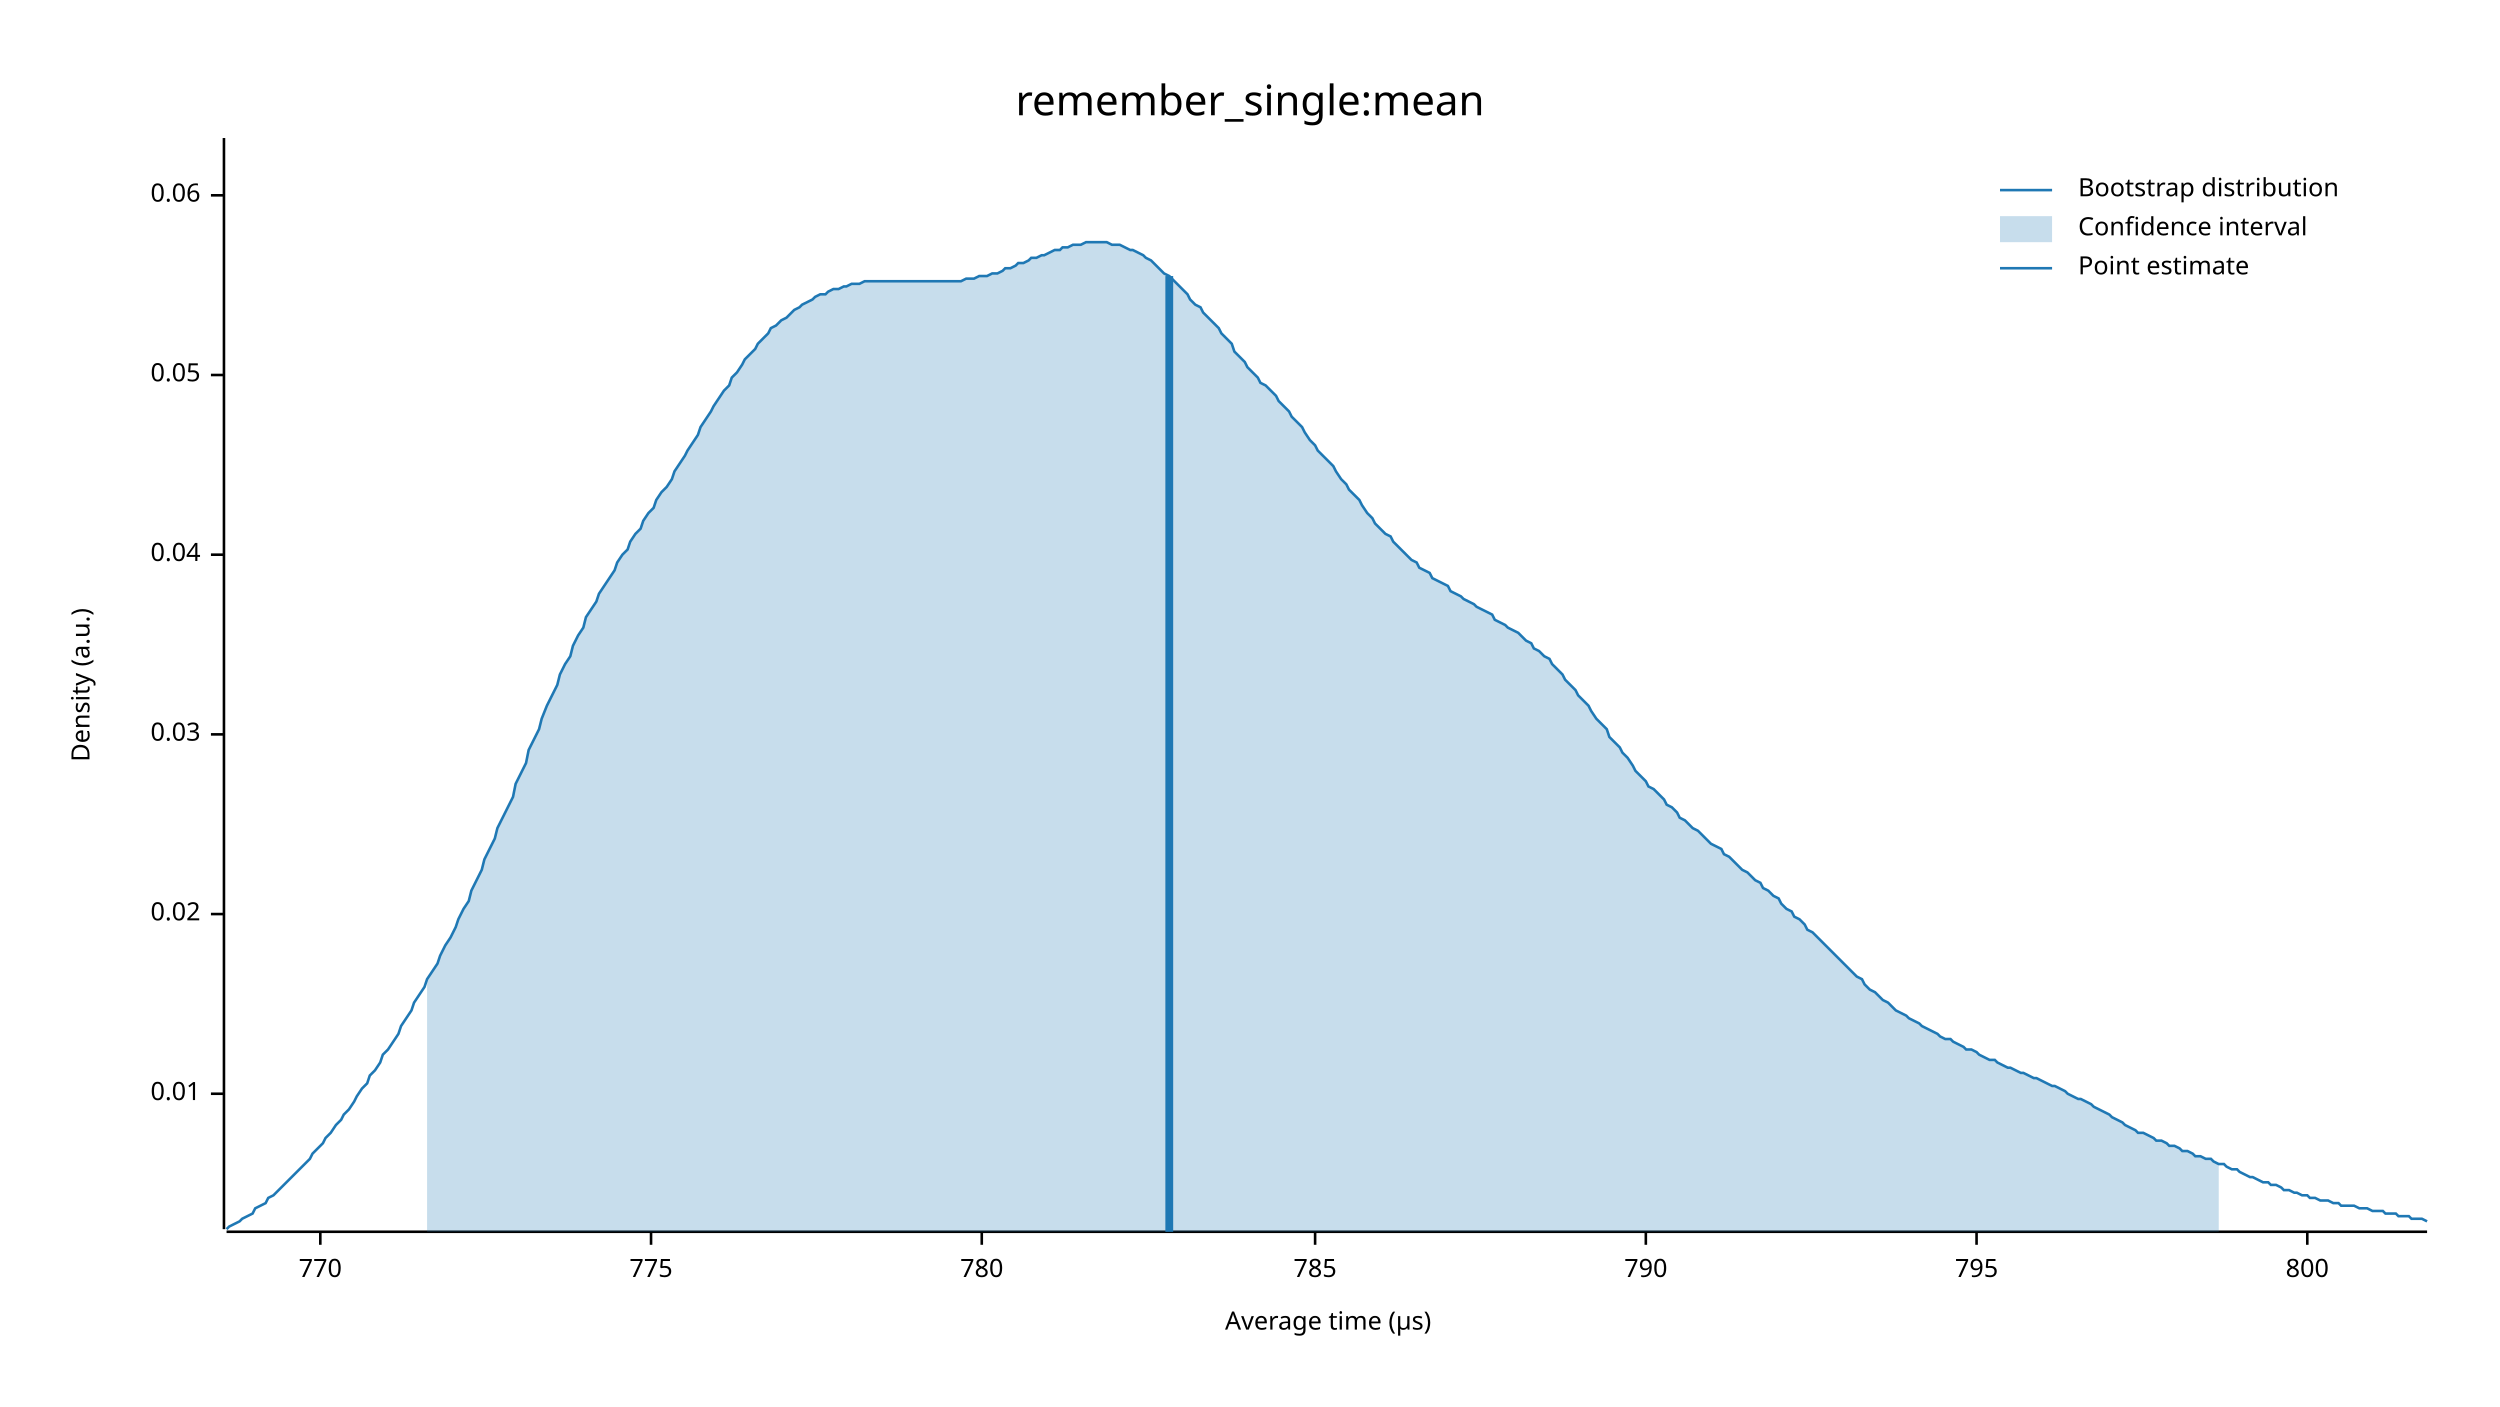
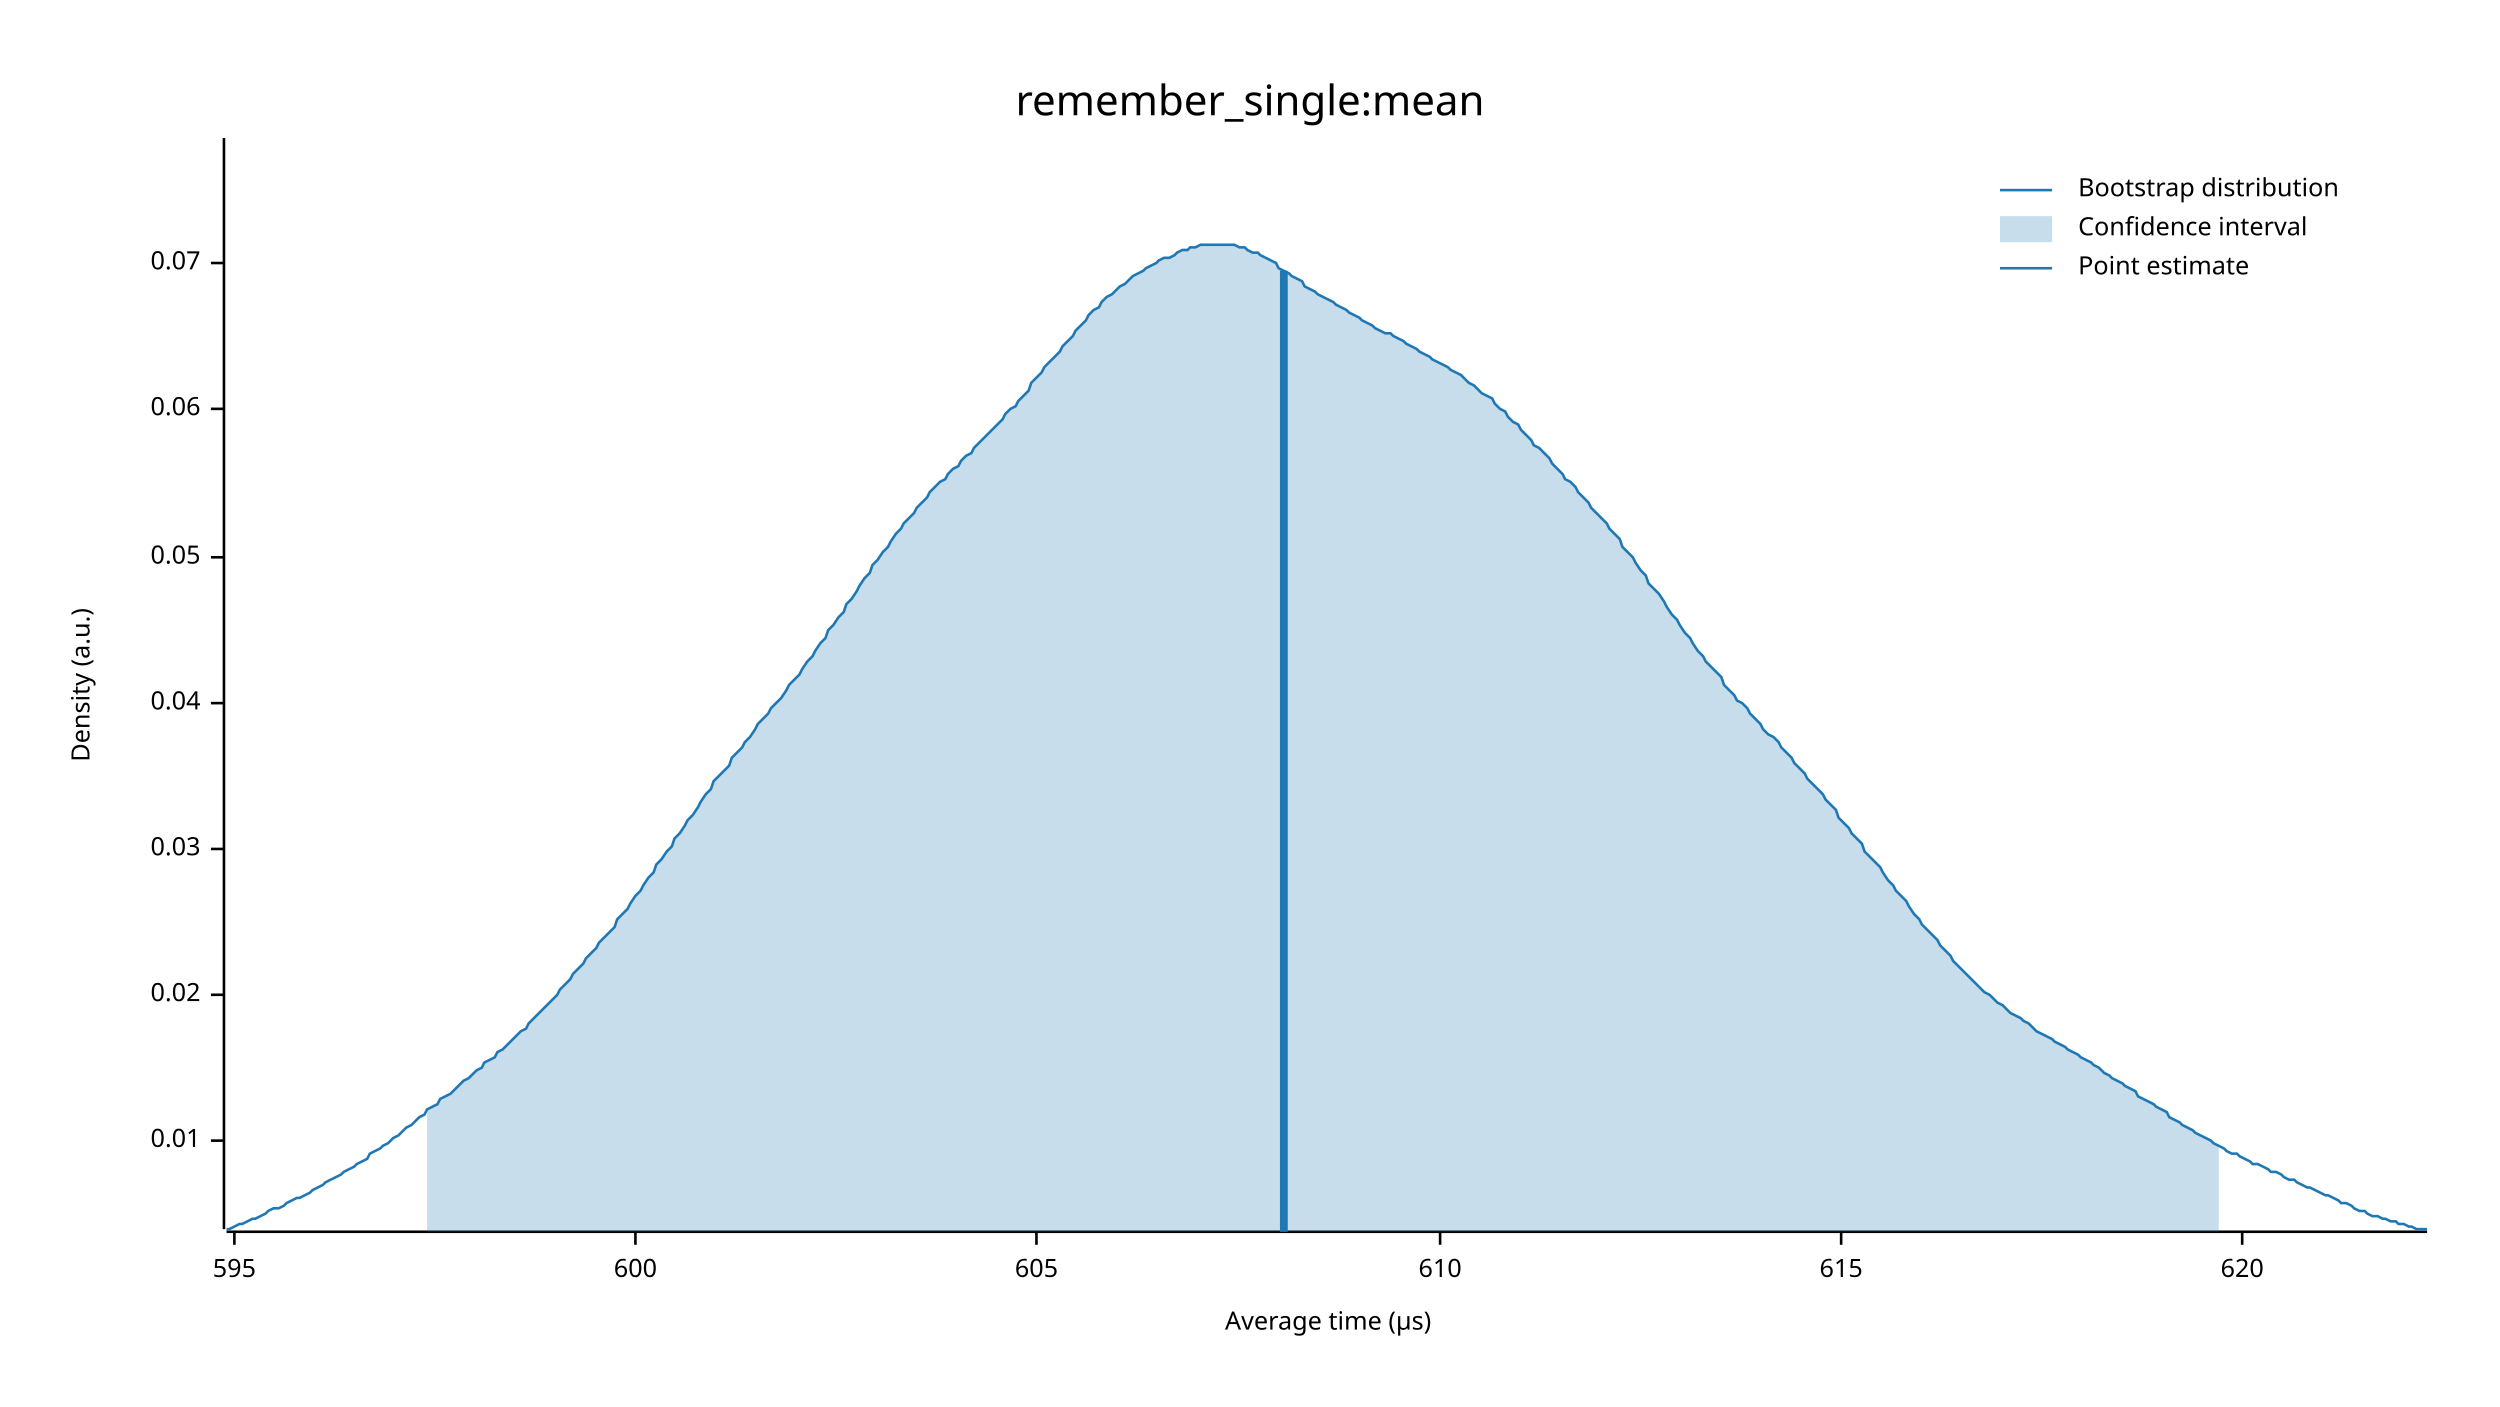
<svg xmlns="http://www.w3.org/2000/svg" width="960" height="540" viewBox="0 0 960 540">
  <text x="480" y="32" dy="0.76em" text-anchor="middle" font-family="sans-serif" font-size="16.129" opacity="1" fill="#000000">
remember_single:mean
</text>
  <text x="27" y="263" dy="0.76em" text-anchor="middle" font-family="sans-serif" font-size="9.677" opacity="1" fill="#000000" transform="rotate(270, 27, 263)">
Density (a.u.)
</text>
  <text x="510" y="513" dy="-0.5ex" text-anchor="middle" font-family="sans-serif" font-size="9.677" opacity="1" fill="#000000">
Average time (µs)
</text>
  <polyline fill="none" opacity="1" stroke="#000000" stroke-width="1" points="86,53 86,472 " />
-   <text x="77" y="420" dy="0.5ex" text-anchor="end" font-family="sans-serif" font-size="9.677" opacity="1" fill="#000000">
+   <text x="77" y="438" dy="0.5ex" text-anchor="end" font-family="sans-serif" font-size="9.677" opacity="1" fill="#000000">
0.01
</text>
-   <polyline fill="none" opacity="1" stroke="#000000" stroke-width="1" points="81,420 86,420 " />
-   <text x="77" y="351" dy="0.5ex" text-anchor="end" font-family="sans-serif" font-size="9.677" opacity="1" fill="#000000">
+   <polyline fill="none" opacity="1" stroke="#000000" stroke-width="1" points="81,438 86,438 " />
+   <text x="77" y="382" dy="0.5ex" text-anchor="end" font-family="sans-serif" font-size="9.677" opacity="1" fill="#000000">
0.02
</text>
-   <polyline fill="none" opacity="1" stroke="#000000" stroke-width="1" points="81,351 86,351 " />
-   <text x="77" y="282" dy="0.5ex" text-anchor="end" font-family="sans-serif" font-size="9.677" opacity="1" fill="#000000">
+   <polyline fill="none" opacity="1" stroke="#000000" stroke-width="1" points="81,382 86,382 " />
+   <text x="77" y="326" dy="0.5ex" text-anchor="end" font-family="sans-serif" font-size="9.677" opacity="1" fill="#000000">
0.03
</text>
-   <polyline fill="none" opacity="1" stroke="#000000" stroke-width="1" points="81,282 86,282 " />
-   <text x="77" y="213" dy="0.5ex" text-anchor="end" font-family="sans-serif" font-size="9.677" opacity="1" fill="#000000">
+   <polyline fill="none" opacity="1" stroke="#000000" stroke-width="1" points="81,326 86,326 " />
+   <text x="77" y="270" dy="0.5ex" text-anchor="end" font-family="sans-serif" font-size="9.677" opacity="1" fill="#000000">
0.04
</text>
-   <polyline fill="none" opacity="1" stroke="#000000" stroke-width="1" points="81,213 86,213 " />
-   <text x="77" y="144" dy="0.5ex" text-anchor="end" font-family="sans-serif" font-size="9.677" opacity="1" fill="#000000">
+   <polyline fill="none" opacity="1" stroke="#000000" stroke-width="1" points="81,270 86,270 " />
+   <text x="77" y="214" dy="0.5ex" text-anchor="end" font-family="sans-serif" font-size="9.677" opacity="1" fill="#000000">
0.05
</text>
-   <polyline fill="none" opacity="1" stroke="#000000" stroke-width="1" points="81,144 86,144 " />
-   <text x="77" y="75" dy="0.5ex" text-anchor="end" font-family="sans-serif" font-size="9.677" opacity="1" fill="#000000">
+   <polyline fill="none" opacity="1" stroke="#000000" stroke-width="1" points="81,214 86,214 " />
+   <text x="77" y="157" dy="0.5ex" text-anchor="end" font-family="sans-serif" font-size="9.677" opacity="1" fill="#000000">
0.06
</text>
-   <polyline fill="none" opacity="1" stroke="#000000" stroke-width="1" points="81,75 86,75 " />
+   <polyline fill="none" opacity="1" stroke="#000000" stroke-width="1" points="81,157 86,157 " />
+   <text x="77" y="101" dy="0.5ex" text-anchor="end" font-family="sans-serif" font-size="9.677" opacity="1" fill="#000000">
+ 0.07
+ </text>
+   <polyline fill="none" opacity="1" stroke="#000000" stroke-width="1" points="81,101 86,101 " />
  <polyline fill="none" opacity="1" stroke="#000000" stroke-width="1" points="87,473 932,473 " />
-   <text x="123" y="483" dy="0.76em" text-anchor="middle" font-family="sans-serif" font-size="9.677" opacity="1" fill="#000000">
- 770
+   <text x="90" y="483" dy="0.76em" text-anchor="middle" font-family="sans-serif" font-size="9.677" opacity="1" fill="#000000">
+ 595
</text>
-   <polyline fill="none" opacity="1" stroke="#000000" stroke-width="1" points="123,473 123,478 " />
-   <text x="250" y="483" dy="0.76em" text-anchor="middle" font-family="sans-serif" font-size="9.677" opacity="1" fill="#000000">
- 775
+   <polyline fill="none" opacity="1" stroke="#000000" stroke-width="1" points="90,473 90,478 " />
+   <text x="244" y="483" dy="0.76em" text-anchor="middle" font-family="sans-serif" font-size="9.677" opacity="1" fill="#000000">
+ 600
</text>
-   <polyline fill="none" opacity="1" stroke="#000000" stroke-width="1" points="250,473 250,478 " />
-   <text x="377" y="483" dy="0.76em" text-anchor="middle" font-family="sans-serif" font-size="9.677" opacity="1" fill="#000000">
- 780
+   <polyline fill="none" opacity="1" stroke="#000000" stroke-width="1" points="244,473 244,478 " />
+   <text x="398" y="483" dy="0.76em" text-anchor="middle" font-family="sans-serif" font-size="9.677" opacity="1" fill="#000000">
+ 605
</text>
-   <polyline fill="none" opacity="1" stroke="#000000" stroke-width="1" points="377,473 377,478 " />
-   <text x="505" y="483" dy="0.76em" text-anchor="middle" font-family="sans-serif" font-size="9.677" opacity="1" fill="#000000">
- 785
+   <polyline fill="none" opacity="1" stroke="#000000" stroke-width="1" points="398,473 398,478 " />
+   <text x="553" y="483" dy="0.76em" text-anchor="middle" font-family="sans-serif" font-size="9.677" opacity="1" fill="#000000">
+ 610
</text>
-   <polyline fill="none" opacity="1" stroke="#000000" stroke-width="1" points="505,473 505,478 " />
-   <text x="632" y="483" dy="0.76em" text-anchor="middle" font-family="sans-serif" font-size="9.677" opacity="1" fill="#000000">
- 790
+   <polyline fill="none" opacity="1" stroke="#000000" stroke-width="1" points="553,473 553,478 " />
+   <text x="707" y="483" dy="0.76em" text-anchor="middle" font-family="sans-serif" font-size="9.677" opacity="1" fill="#000000">
+ 615
</text>
-   <polyline fill="none" opacity="1" stroke="#000000" stroke-width="1" points="632,473 632,478 " />
-   <text x="759" y="483" dy="0.76em" text-anchor="middle" font-family="sans-serif" font-size="9.677" opacity="1" fill="#000000">
- 795
+   <polyline fill="none" opacity="1" stroke="#000000" stroke-width="1" points="707,473 707,478 " />
+   <text x="861" y="483" dy="0.76em" text-anchor="middle" font-family="sans-serif" font-size="9.677" opacity="1" fill="#000000">
+ 620
</text>
-   <polyline fill="none" opacity="1" stroke="#000000" stroke-width="1" points="759,473 759,478 " />
-   <text x="886" y="483" dy="0.76em" text-anchor="middle" font-family="sans-serif" font-size="9.677" opacity="1" fill="#000000">
- 800
- </text>
-   <polyline fill="none" opacity="1" stroke="#000000" stroke-width="1" points="886,473 886,478 " />
-   <polyline fill="none" opacity="1" stroke="#1F78B4" stroke-width="1" points="87,472 88,471 90,470 92,469 93,468 95,467 97,466 98,464 100,463 102,462 103,460 105,459 107,457 109,455 110,454 112,452 114,450 115,449 117,447 119,445 120,443 122,441 124,439 125,437 127,435 129,432 131,430 132,428 134,426 136,423 137,421 139,418 141,416 142,413 144,411 146,408 147,405 149,403 151,400 153,397 154,394 156,391 158,388 159,385 161,382 163,379 164,376 166,373 168,370 169,367 171,363 173,360 175,356 176,353 178,349 180,346 181,342 183,338 185,334 186,330 188,326 190,322 191,318 193,314 195,310 197,306 198,301 200,297 202,293 203,288 205,284 207,280 208,276 210,271 212,267 214,263 215,259 217,255 219,252 220,248 222,244 224,241 225,237 227,234 229,231 230,228 232,225 234,222 236,219 237,216 239,213 241,211 242,208 244,205 246,203 247,200 249,197 251,195 252,192 254,189 256,187 258,184 259,181 261,178 263,175 264,173 266,170 268,167 269,164 271,161 273,158 274,156 276,153 278,150 280,148 281,145 283,143 285,140 286,138 288,136 290,134 291,132 293,130 295,128 296,126 298,125 300,123 302,122 303,121 305,119 307,118 308,117 310,116 312,115 313,114 315,113 317,113 318,112 320,111 322,111 324,110 325,110 327,109 329,109 330,109 332,108 334,108 335,108 337,108 339,108 341,108 342,108 344,108 346,108 347,108 349,108 351,108 352,108 354,108 356,108 357,108 359,108 361,108 363,108 364,108 366,108 368,108 369,108 371,107 373,107 374,107 376,106 378,106 379,106 381,105 383,105 385,104 386,103 388,103 390,102 391,101 393,101 395,100 396,99 398,99 400,98 401,98 403,97 405,96 407,96 408,95 410,95 412,94 413,94 415,94 417,93 418,93 420,93 422,93 423,93 425,93 427,94 429,94 430,94 432,95 434,96 435,96 437,97 439,98 440,99 442,100 444,102 445,103 447,105 449,106 451,108 452,109 454,111 456,113 457,115 459,117 461,118 462,120 464,122 466,124 468,126 469,128 471,130 473,132 474,135 476,137 478,139 479,141 481,143 483,145 484,147 486,148 488,150 490,152 491,154 493,156 495,158 496,160 498,162 500,164 501,166 503,169 505,171 506,173 508,175 510,177 512,179 513,181 515,184 517,186 518,188 520,190 522,192 523,194 525,197 527,199 528,201 530,203 532,205 534,206 535,208 537,210 539,212 540,213 542,215 544,216 545,218 547,219 549,220 550,222 552,223 554,224 556,225 557,227 559,228 561,229 562,230 564,231 566,232 567,233 569,234 571,235 573,236 574,238 576,239 578,240 579,241 581,242 583,243 584,244 586,246 588,247 589,249 591,250 593,252 595,253 596,255 598,257 600,259 601,261 603,263 605,265 606,267 608,269 610,271 611,273 613,276 615,278 617,280 618,283 620,285 622,287 623,289 625,291 627,294 628,296 630,298 632,300 633,302 635,303 637,305 639,307 640,309 642,310 644,312 645,314 647,315 649,317 650,318 652,319 654,321 655,322 657,324 659,325 661,326 662,328 664,329 666,331 667,332 669,334 671,335 672,336 674,338 676,339 677,341 679,342 681,344 683,345 684,347 686,349 688,350 689,352 691,353 693,355 694,357 696,358 698,360 700,362 701,363 703,365 705,367 706,368 708,370 710,372 711,373 713,375 715,376 716,378 718,380 720,381 722,383 723,384 725,385 727,387 728,388 730,389 732,390 733,391 735,392 737,393 738,394 740,395 742,396 744,397 745,398 747,399 749,399 750,400 752,401 754,402 755,403 757,403 759,404 760,405 762,406 764,407 766,407 767,408 769,409 771,410 772,410 774,411 776,412 777,412 779,413 781,414 782,414 784,415 786,416 788,417 789,417 791,418 793,419 794,420 796,421 798,422 799,422 801,423 803,424 804,425 806,426 808,427 810,428 811,429 813,430 815,431 816,432 818,433 820,434 821,435 823,435 825,436 827,437 828,438 830,438 832,439 833,440 835,440 837,441 838,442 840,442 842,443 843,444 845,444 847,445 849,445 850,446 852,447 854,447 855,448 857,449 859,449 860,450 862,451 864,452 865,452 867,453 869,454 871,454 872,455 874,455 876,456 877,457 879,457 881,458 882,458 884,459 886,459 887,460 889,460 891,461 893,461 894,461 896,462 898,462 899,463 901,463 903,463 904,463 906,464 908,464 909,464 911,465 913,465 915,465 916,466 918,466 920,466 921,467 923,467 925,467 926,468 928,468 930,468 932,469 " />
-   <polygon opacity="0.25" fill="#1F78B4" points="164,376 166,373 168,370 169,367 171,363 173,360 175,356 176,353 178,349 180,346 181,342 183,338 185,334 186,330 188,326 190,322 191,318 193,314 195,310 197,306 198,301 200,297 202,293 203,288 205,284 207,280 208,276 210,271 212,267 214,263 215,259 217,255 219,252 220,248 222,244 224,241 225,237 227,234 229,231 230,228 232,225 234,222 236,219 237,216 239,213 241,211 242,208 244,205 246,203 247,200 249,197 251,195 252,192 254,189 256,187 258,184 259,181 261,178 263,175 264,173 266,170 268,167 269,164 271,161 273,158 274,156 276,153 278,150 280,148 281,145 283,143 285,140 286,138 288,136 290,134 291,132 293,130 295,128 296,126 298,125 300,123 302,122 303,121 305,119 307,118 308,117 310,116 312,115 313,114 315,113 317,113 318,112 320,111 322,111 324,110 325,110 327,109 329,109 330,109 332,108 334,108 335,108 337,108 339,108 341,108 342,108 344,108 346,108 347,108 349,108 351,108 352,108 354,108 356,108 357,108 359,108 361,108 363,108 364,108 366,108 368,108 369,108 371,107 373,107 374,107 376,106 378,106 379,106 381,105 383,105 385,104 386,103 388,103 390,102 391,101 393,101 395,100 396,99 398,99 400,98 401,98 403,97 405,96 407,96 408,95 410,95 412,94 413,94 415,94 417,93 418,93 420,93 422,93 423,93 425,93 427,94 429,94 430,94 432,95 434,96 435,96 437,97 439,98 440,99 442,100 444,102 445,103 447,105 449,106 451,108 452,109 454,111 456,113 457,115 459,117 461,118 462,120 464,122 466,124 468,126 469,128 471,130 473,132 474,135 476,137 478,139 479,141 481,143 483,145 484,147 486,148 488,150 490,152 491,154 493,156 495,158 496,160 498,162 500,164 501,166 503,169 505,171 506,173 508,175 510,177 512,179 513,181 515,184 517,186 518,188 520,190 522,192 523,194 525,197 527,199 528,201 530,203 532,205 534,206 535,208 537,210 539,212 540,213 542,215 544,216 545,218 547,219 549,220 550,222 552,223 554,224 556,225 557,227 559,228 561,229 562,230 564,231 566,232 567,233 569,234 571,235 573,236 574,238 576,239 578,240 579,241 581,242 583,243 584,244 586,246 588,247 589,249 591,250 593,252 595,253 596,255 598,257 600,259 601,261 603,263 605,265 606,267 608,269 610,271 611,273 613,276 615,278 617,280 618,283 620,285 622,287 623,289 625,291 627,294 628,296 630,298 632,300 633,302 635,303 637,305 639,307 640,309 642,310 644,312 645,314 647,315 649,317 650,318 652,319 654,321 655,322 657,324 659,325 661,326 662,328 664,329 666,331 667,332 669,334 671,335 672,336 674,338 676,339 677,341 679,342 681,344 683,345 684,347 686,349 688,350 689,352 691,353 693,355 694,357 696,358 698,360 700,362 701,363 703,365 705,367 706,368 708,370 710,372 711,373 713,375 715,376 716,378 718,380 720,381 722,383 723,384 725,385 727,387 728,388 730,389 732,390 733,391 735,392 737,393 738,394 740,395 742,396 744,397 745,398 747,399 749,399 750,400 752,401 754,402 755,403 757,403 759,404 760,405 762,406 764,407 766,407 767,408 769,409 771,410 772,410 774,411 776,412 777,412 779,413 781,414 782,414 784,415 786,416 788,417 789,417 791,418 793,419 794,420 796,421 798,422 799,422 801,423 803,424 804,425 806,426 808,427 810,428 811,429 813,430 815,431 816,432 818,433 820,434 821,435 823,435 825,436 827,437 828,438 830,438 832,439 833,440 835,440 837,441 838,442 840,442 842,443 843,444 845,444 847,445 849,445 850,446 852,447 852,473 164,473 " />
-   <polyline fill="none" opacity="1" stroke="#1F78B4" stroke-width="3" points="449,473 449,106 " />
+   <polyline fill="none" opacity="1" stroke="#000000" stroke-width="1" points="861,473 861,478 " />
+   <polyline fill="none" opacity="1" stroke="#1F78B4" stroke-width="1" points="87,472 88,472 90,471 92,470 93,470 95,469 97,468 98,468 100,467 102,466 103,465 105,464 107,464 109,463 110,462 112,461 114,460 115,460 117,459 119,458 120,457 122,456 124,455 125,454 127,453 129,452 131,451 132,450 134,449 136,448 137,447 139,446 141,445 142,443 144,442 146,441 147,440 149,439 151,437 153,436 154,435 156,433 158,432 159,431 161,429 163,428 164,426 166,425 168,424 169,422 171,421 173,420 175,418 176,417 178,415 180,414 181,413 183,411 185,410 186,408 188,407 190,406 191,404 193,403 195,401 197,399 198,398 200,396 202,395 203,393 205,391 207,389 208,388 210,386 212,384 214,382 215,380 217,378 219,376 220,374 222,372 224,370 225,368 227,366 229,364 230,362 232,360 234,358 236,356 237,353 239,351 241,349 242,347 244,344 246,342 247,340 249,337 251,335 252,332 254,330 256,327 258,325 259,322 261,320 263,317 264,315 266,313 268,310 269,308 271,305 273,303 274,300 276,298 278,296 280,294 281,291 283,289 285,287 286,285 288,283 290,280 291,278 293,276 295,274 296,272 298,270 300,268 302,265 303,263 305,261 307,259 308,257 310,254 312,252 313,250 315,247 317,245 318,242 320,240 322,237 324,235 325,232 327,230 329,227 330,225 332,222 334,220 335,217 337,215 339,212 341,210 342,208 344,205 346,203 347,201 349,199 351,197 352,195 354,193 356,191 357,189 359,187 361,185 363,184 364,182 366,180 368,179 369,177 371,175 373,174 374,172 376,170 378,168 379,167 381,165 383,163 385,161 386,159 388,157 390,156 391,154 393,152 395,150 396,147 398,145 400,143 401,141 403,139 405,137 407,135 408,133 410,131 412,129 413,127 415,125 417,123 418,121 420,119 422,118 423,116 425,114 427,113 429,111 430,110 432,109 434,107 435,106 437,105 439,104 440,103 442,102 444,101 445,100 447,99 449,99 451,98 452,97 454,96 456,96 457,95 459,95 461,94 462,94 464,94 466,94 468,94 469,94 471,94 473,94 474,94 476,95 478,95 479,96 481,97 483,97 484,98 486,99 488,100 490,101 491,103 493,104 495,105 496,106 498,107 500,108 501,110 503,111 505,112 506,113 508,114 510,115 512,116 513,117 515,118 517,119 518,120 520,121 522,122 523,123 525,124 527,125 528,126 530,127 532,128 534,128 535,129 537,130 539,131 540,132 542,133 544,134 545,135 547,136 549,137 550,138 552,139 554,140 556,141 557,142 559,143 561,144 562,145 564,147 566,148 567,149 569,151 571,152 573,153 574,155 576,157 578,158 579,160 581,162 583,163 584,165 586,167 588,169 589,171 591,172 593,174 595,176 596,178 598,180 600,182 601,184 603,185 605,187 606,189 608,191 610,193 611,195 613,197 615,199 617,201 618,203 620,205 622,207 623,210 625,212 627,214 628,216 630,219 632,221 633,224 635,226 637,228 639,231 640,233 642,236 644,238 645,240 647,243 649,245 650,247 652,250 654,252 655,254 657,256 659,258 661,260 662,263 664,265 666,267 667,269 669,270 671,272 672,274 674,276 676,278 677,280 679,282 681,283 683,285 684,287 686,289 688,291 689,293 691,295 693,297 694,299 696,301 698,303 700,305 701,307 703,309 705,311 706,314 708,316 710,318 711,320 713,322 715,324 716,327 718,329 720,331 722,333 723,335 725,338 727,340 728,342 730,344 732,346 733,348 735,351 737,353 738,355 740,357 742,359 744,361 745,363 747,365 749,367 750,369 752,371 754,373 755,374 757,376 759,378 760,379 762,381 764,382 766,384 767,385 769,386 771,388 772,389 774,390 776,391 777,392 779,393 781,395 782,396 784,397 786,398 788,399 789,400 791,401 793,402 794,403 796,404 798,405 799,406 801,407 803,408 804,409 806,410 808,412 810,413 811,414 813,415 815,416 816,417 818,418 820,419 821,421 823,422 825,423 827,424 828,425 830,426 832,427 833,429 835,430 837,431 838,432 840,433 842,434 843,435 845,436 847,437 849,438 850,439 852,440 854,441 855,442 857,443 859,443 860,444 862,445 864,446 865,447 867,447 869,448 871,449 872,450 874,450 876,451 877,452 879,453 881,453 882,454 884,455 886,456 887,456 889,457 891,458 893,459 894,459 896,460 898,461 899,462 901,462 903,463 904,464 906,465 908,465 909,466 911,467 913,467 915,468 916,468 918,469 920,469 921,470 923,470 925,471 926,471 928,472 930,472 932,472 " />
+   <polygon opacity="0.25" fill="#1F78B4" points="164,426 166,425 168,424 169,422 171,421 173,420 175,418 176,417 178,415 180,414 181,413 183,411 185,410 186,408 188,407 190,406 191,404 193,403 195,401 197,399 198,398 200,396 202,395 203,393 205,391 207,389 208,388 210,386 212,384 214,382 215,380 217,378 219,376 220,374 222,372 224,370 225,368 227,366 229,364 230,362 232,360 234,358 236,356 237,353 239,351 241,349 242,347 244,344 246,342 247,340 249,337 251,335 252,332 254,330 256,327 258,325 259,322 261,320 263,317 264,315 266,313 268,310 269,308 271,305 273,303 274,300 276,298 278,296 280,294 281,291 283,289 285,287 286,285 288,283 290,280 291,278 293,276 295,274 296,272 298,270 300,268 302,265 303,263 305,261 307,259 308,257 310,254 312,252 313,250 315,247 317,245 318,242 320,240 322,237 324,235 325,232 327,230 329,227 330,225 332,222 334,220 335,217 337,215 339,212 341,210 342,208 344,205 346,203 347,201 349,199 351,197 352,195 354,193 356,191 357,189 359,187 361,185 363,184 364,182 366,180 368,179 369,177 371,175 373,174 374,172 376,170 378,168 379,167 381,165 383,163 385,161 386,159 388,157 390,156 391,154 393,152 395,150 396,147 398,145 400,143 401,141 403,139 405,137 407,135 408,133 410,131 412,129 413,127 415,125 417,123 418,121 420,119 422,118 423,116 425,114 427,113 429,111 430,110 432,109 434,107 435,106 437,105 439,104 440,103 442,102 444,101 445,100 447,99 449,99 451,98 452,97 454,96 456,96 457,95 459,95 461,94 462,94 464,94 466,94 468,94 469,94 471,94 473,94 474,94 476,95 478,95 479,96 481,97 483,97 484,98 486,99 488,100 490,101 491,103 493,104 495,105 496,106 498,107 500,108 501,110 503,111 505,112 506,113 508,114 510,115 512,116 513,117 515,118 517,119 518,120 520,121 522,122 523,123 525,124 527,125 528,126 530,127 532,128 534,128 535,129 537,130 539,131 540,132 542,133 544,134 545,135 547,136 549,137 550,138 552,139 554,140 556,141 557,142 559,143 561,144 562,145 564,147 566,148 567,149 569,151 571,152 573,153 574,155 576,157 578,158 579,160 581,162 583,163 584,165 586,167 588,169 589,171 591,172 593,174 595,176 596,178 598,180 600,182 601,184 603,185 605,187 606,189 608,191 610,193 611,195 613,197 615,199 617,201 618,203 620,205 622,207 623,210 625,212 627,214 628,216 630,219 632,221 633,224 635,226 637,228 639,231 640,233 642,236 644,238 645,240 647,243 649,245 650,247 652,250 654,252 655,254 657,256 659,258 661,260 662,263 664,265 666,267 667,269 669,270 671,272 672,274 674,276 676,278 677,280 679,282 681,283 683,285 684,287 686,289 688,291 689,293 691,295 693,297 694,299 696,301 698,303 700,305 701,307 703,309 705,311 706,314 708,316 710,318 711,320 713,322 715,324 716,327 718,329 720,331 722,333 723,335 725,338 727,340 728,342 730,344 732,346 733,348 735,351 737,353 738,355 740,357 742,359 744,361 745,363 747,365 749,367 750,369 752,371 754,373 755,374 757,376 759,378 760,379 762,381 764,382 766,384 767,385 769,386 771,388 772,389 774,390 776,391 777,392 779,393 781,395 782,396 784,397 786,398 788,399 789,400 791,401 793,402 794,403 796,404 798,405 799,406 801,407 803,408 804,409 806,410 808,412 810,413 811,414 813,415 815,416 816,417 818,418 820,419 821,421 823,422 825,423 827,424 828,425 830,426 832,427 833,429 835,430 837,431 838,432 840,433 842,434 843,435 845,436 847,437 849,438 850,439 852,440 852,473 164,473 " />
+   <polyline fill="none" opacity="1" stroke="#1F78B4" stroke-width="3" points="493,473 493,104 " />
  <text x="798" y="68" dy="0.76em" text-anchor="start" font-family="sans-serif" font-size="9.677" opacity="1" fill="#000000">
Bootstrap distribution
</text>
  <text x="798" y="83" dy="0.76em" text-anchor="start" font-family="sans-serif" font-size="9.677" opacity="1" fill="#000000">
Confidence interval
</text>
  <text x="798" y="98" dy="0.76em" text-anchor="start" font-family="sans-serif" font-size="9.677" opacity="1" fill="#000000">
Point estimate
</text>
  <polyline fill="none" opacity="1" stroke="#1F78B4" stroke-width="1" points="768,73 788,73 " />
  <rect x="768" y="83" width="20" height="10" opacity="0.25" fill="#1F78B4" stroke="none" />
  <polyline fill="none" opacity="1" stroke="#1F78B4" stroke-width="1" points="768,103 788,103 " />
</svg>
